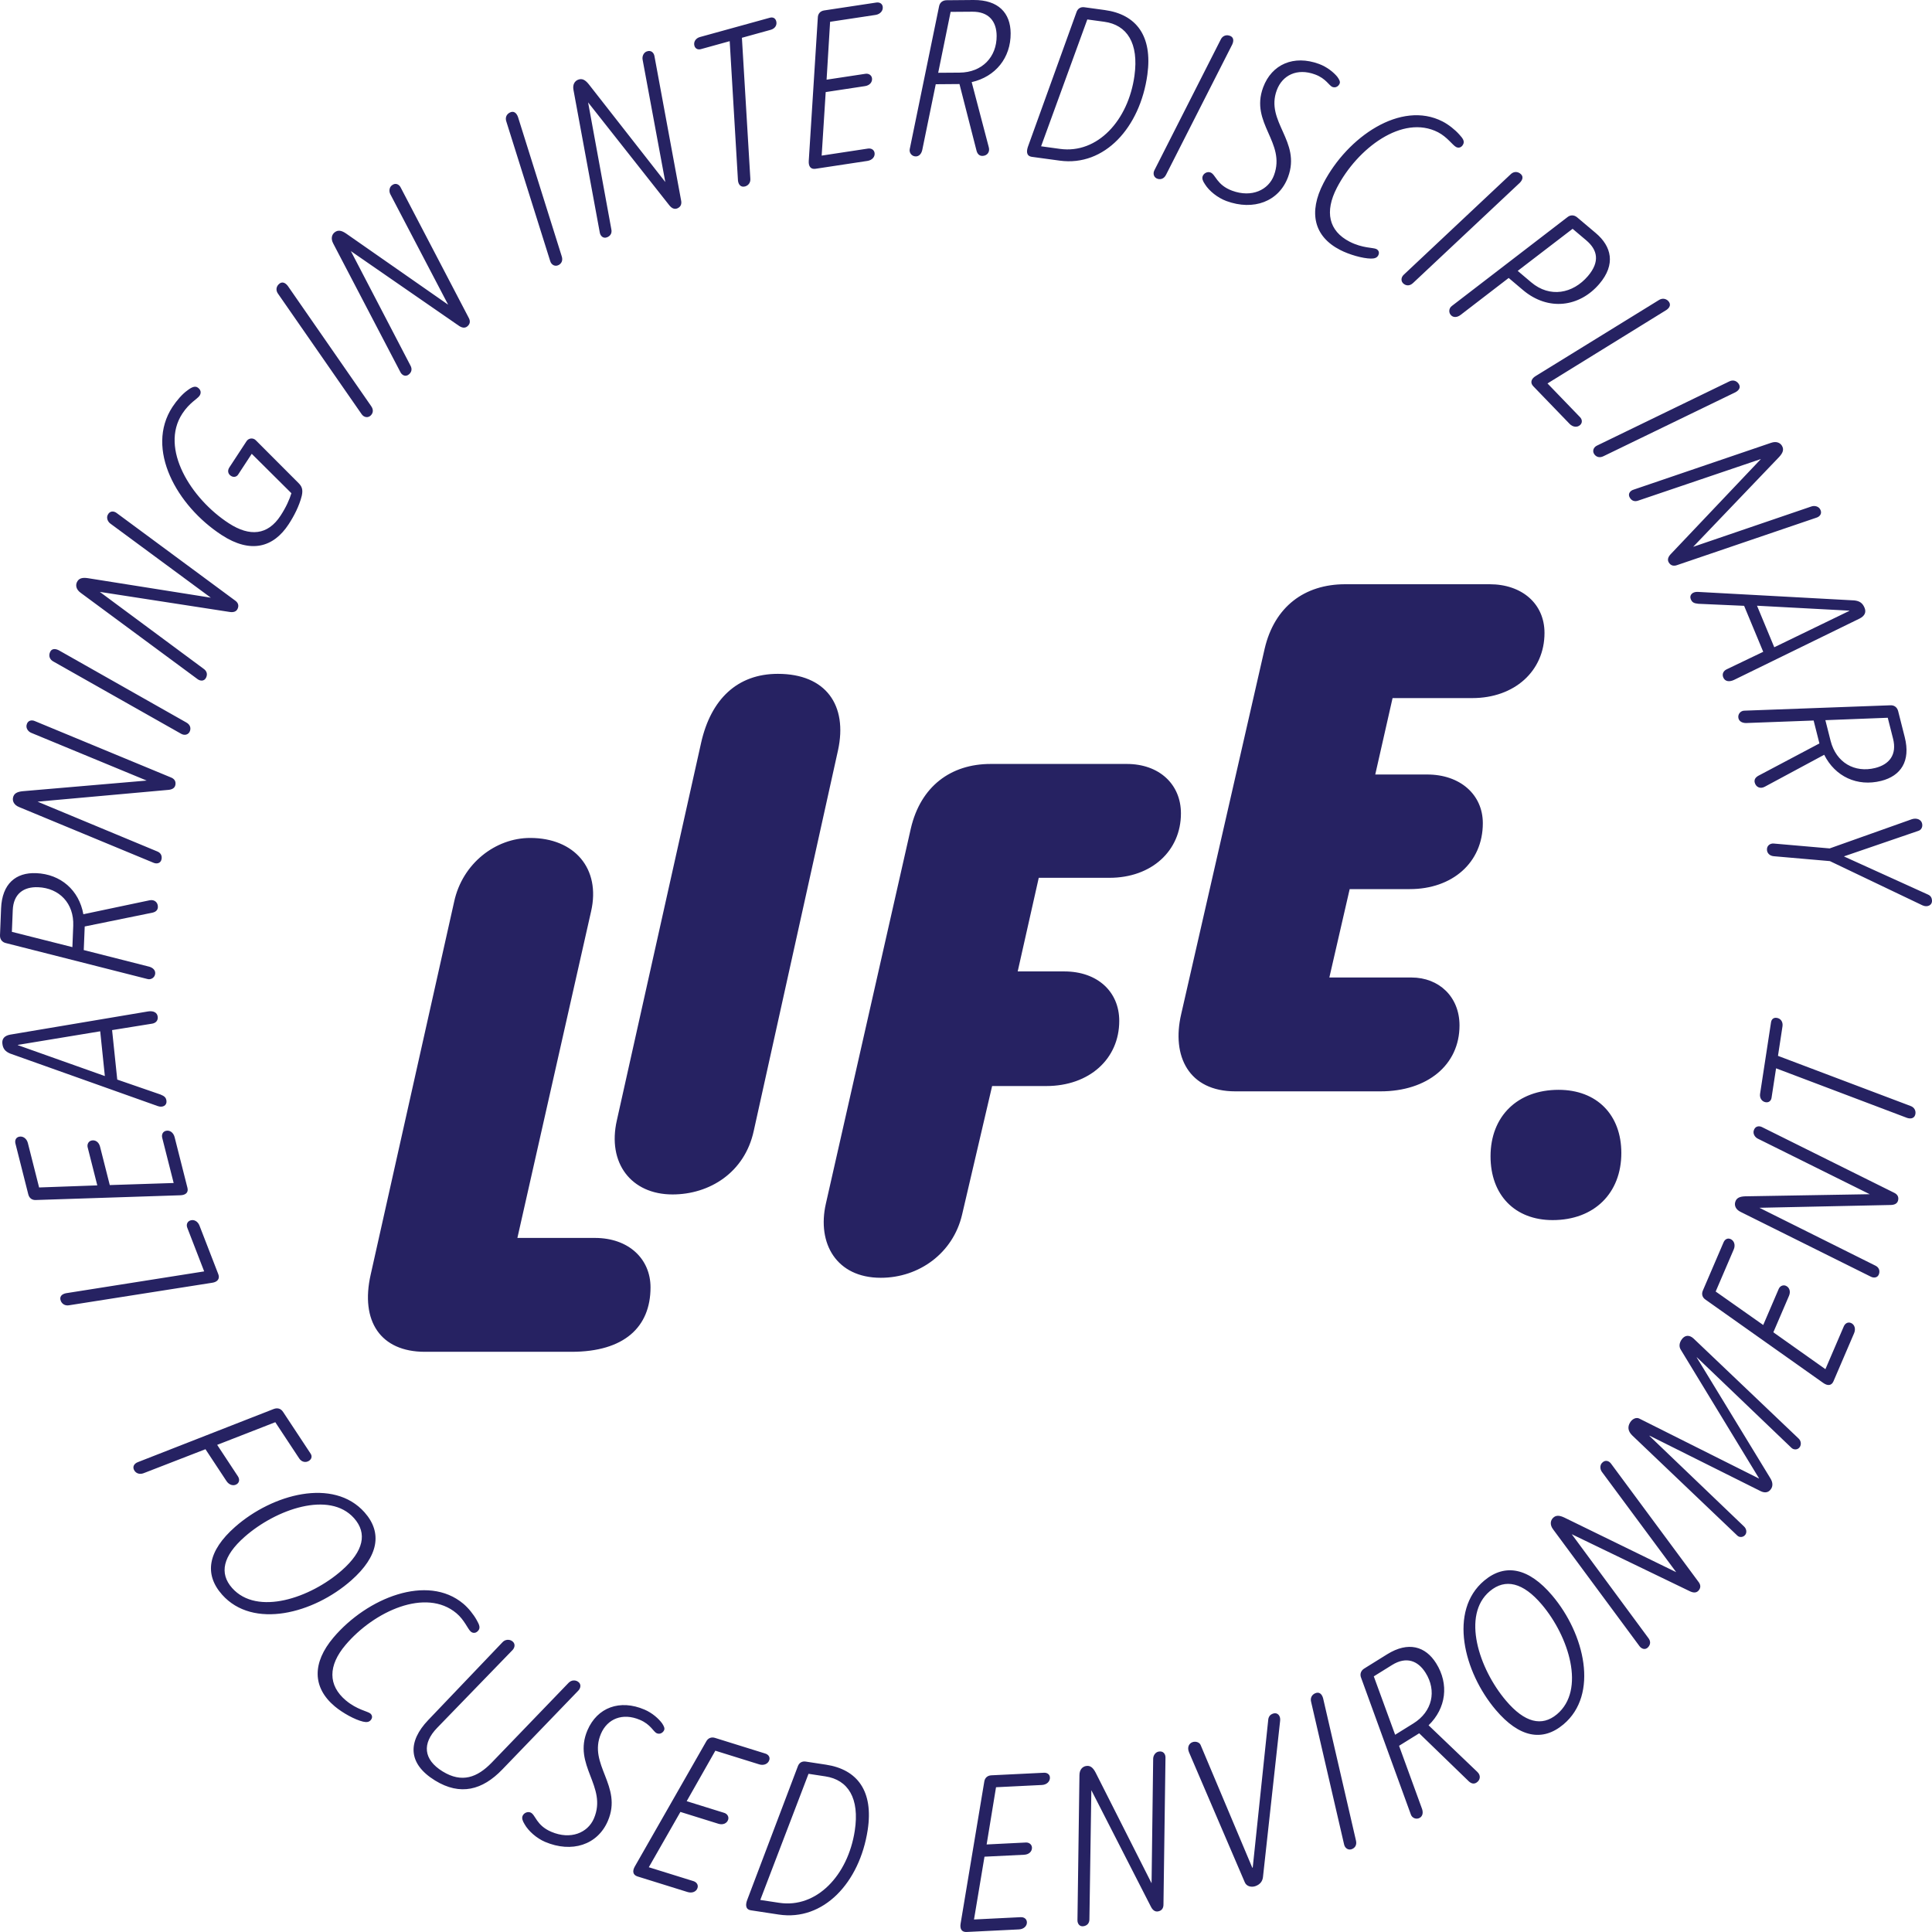
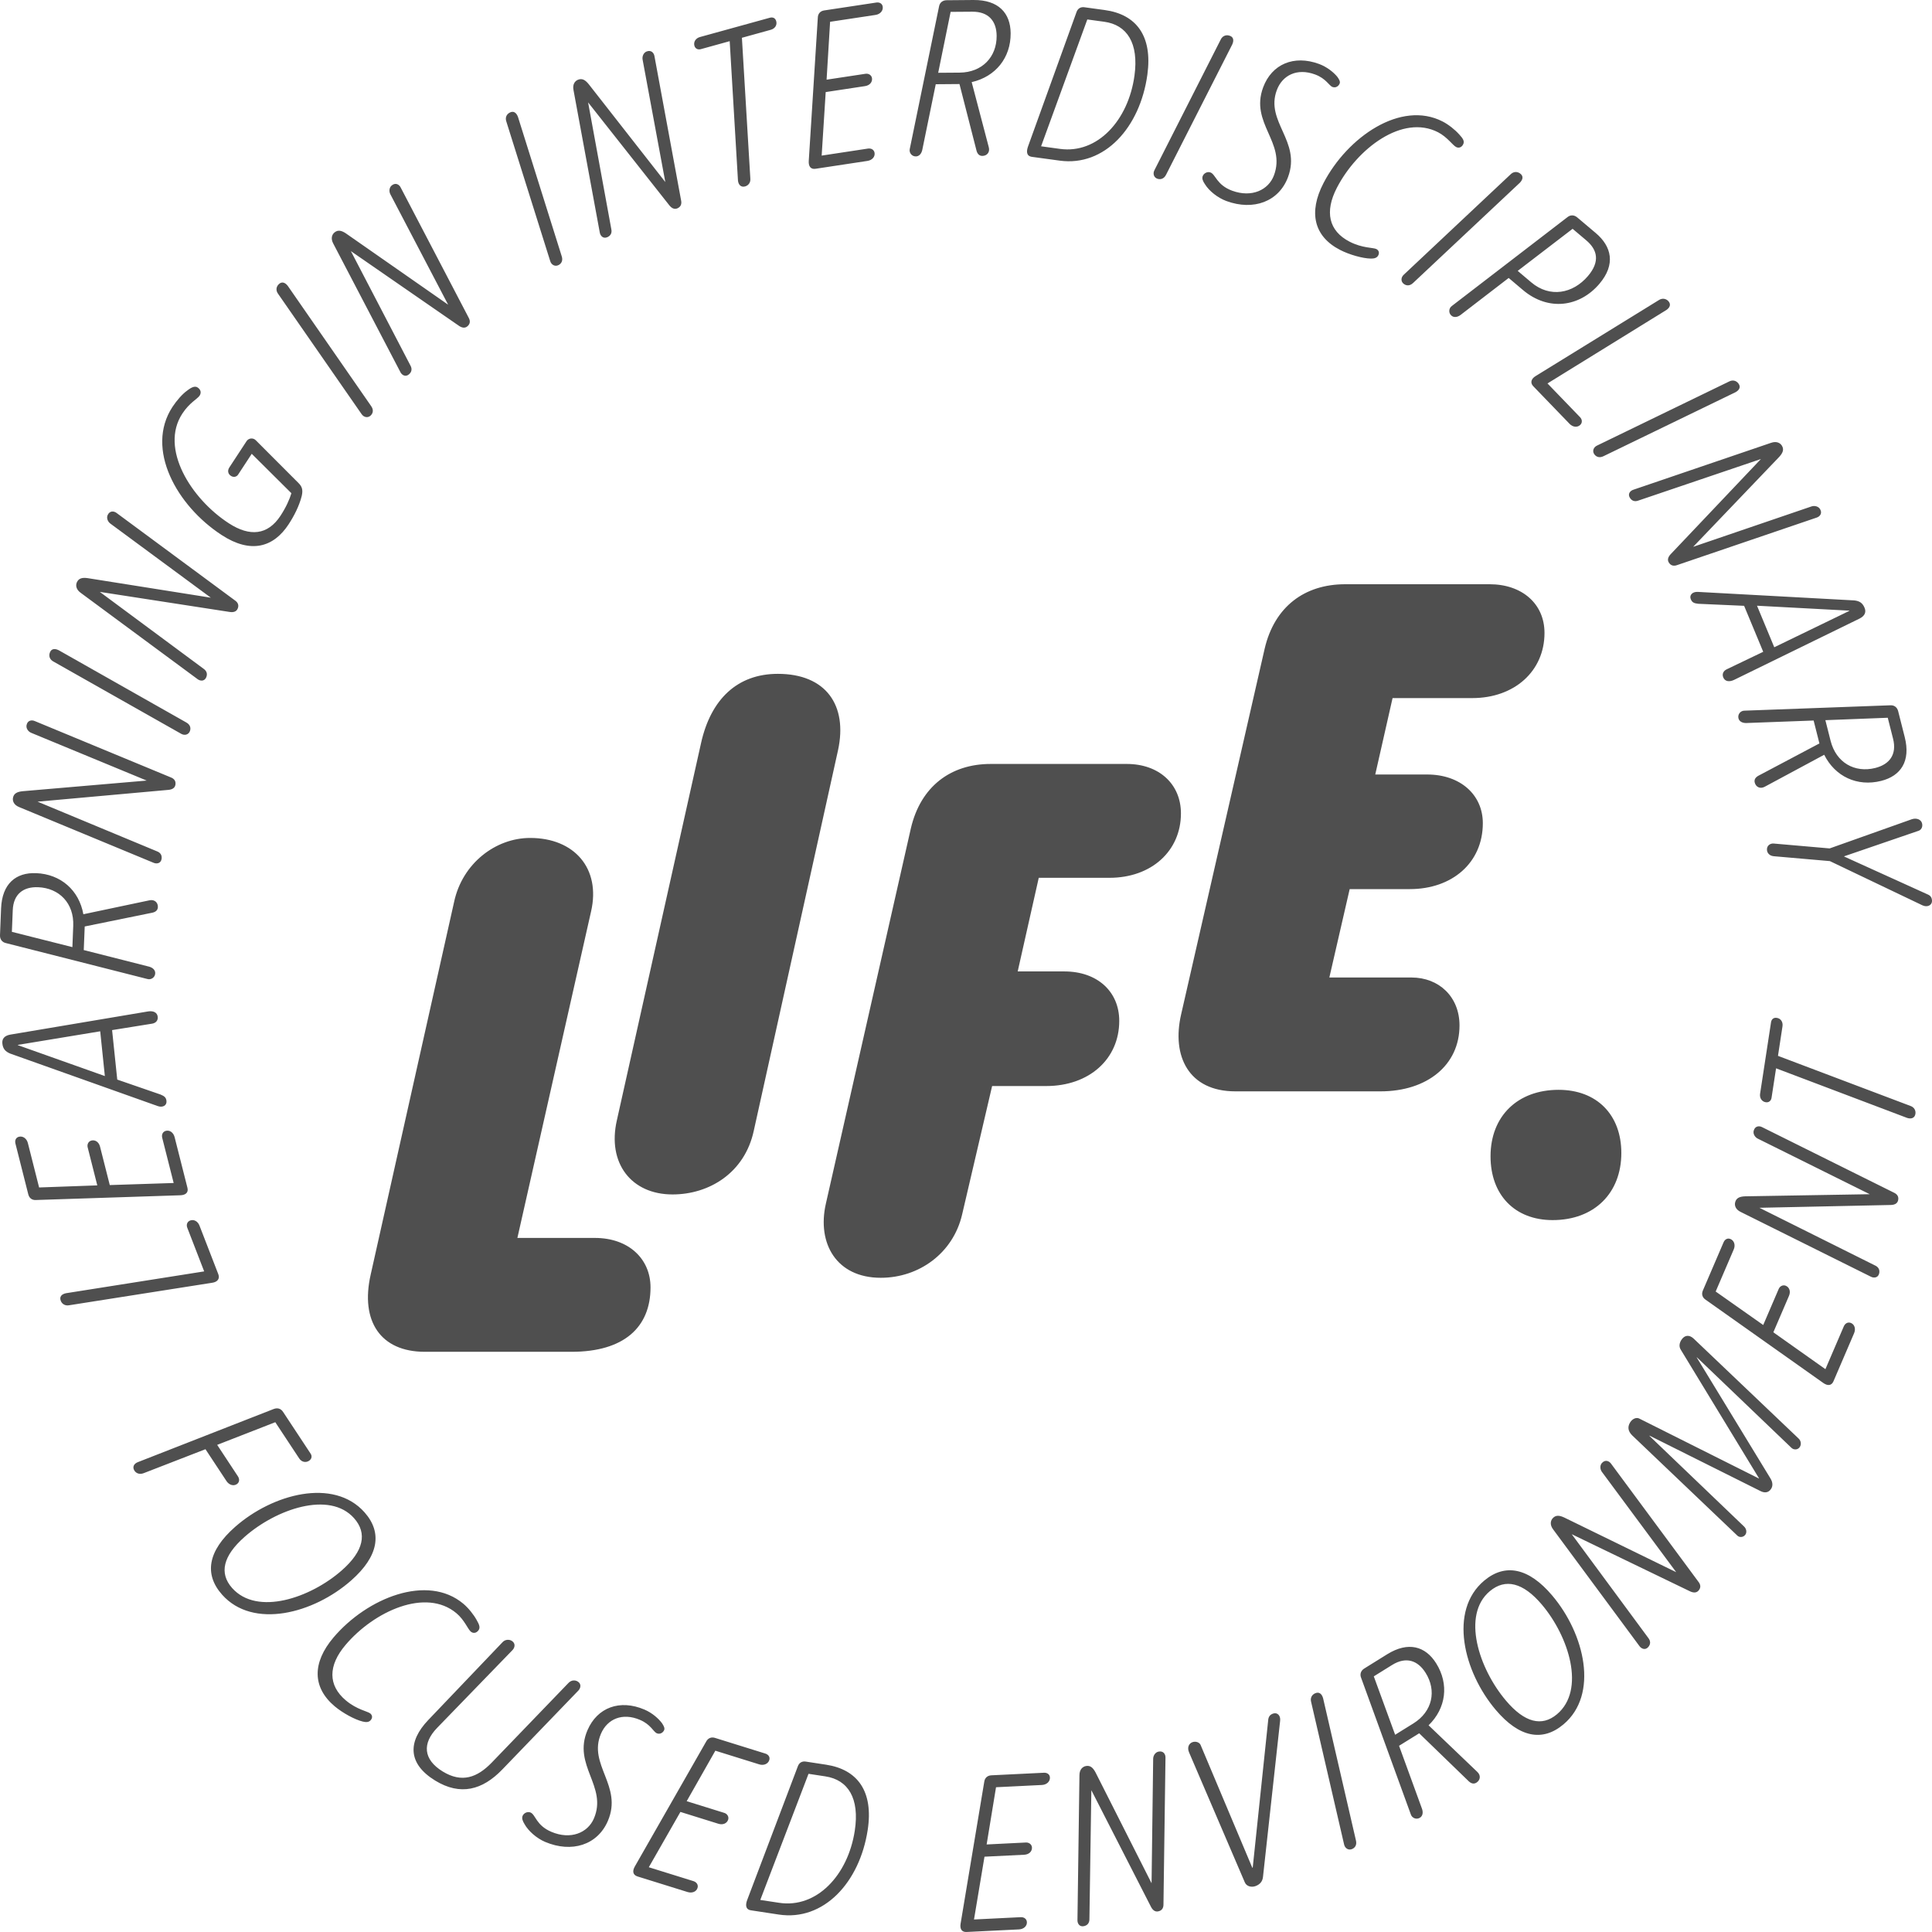
<svg xmlns="http://www.w3.org/2000/svg" width="100px" height="100px" viewBox="0 0 100 100" version="1.1">
  <g id="Pages" stroke="none" stroke-width="1" fill="none" fill-rule="evenodd">
-     <g id="Home-04" transform="translate(-40, -40)" fill="#262262">
+     <g id="Home-04" transform="translate(-40, -40)" fill="#4F4F4F">
      <path d="M94.033,131.757 C94.2,131.749 94.335,131.837 94.344,132.002 C94.354,132.215 94.172,132.378 93.933,132.39 L93.933,132.39 L91.554,132.507 L91.068,135.469 L93.103,135.368 C93.27,135.361 93.406,135.473 93.414,135.625 C93.424,135.827 93.265,135.989 93.015,136.001 L93.015,136.001 L90.957,136.102 L90.414,139.352 L92.829,139.233 C93.008,139.224 93.143,139.325 93.152,139.49 C93.161,139.691 92.99,139.854 92.74,139.866 L92.74,139.866 L90.029,139.999 C89.778,140.011 89.674,139.839 89.721,139.564 L89.721,139.564 L90.944,132.229 C90.97,132.026 91.107,131.901 91.309,131.89 L91.309,131.89 Z M99.967,130.663 C100.224,130.611 100.336,130.808 100.325,130.991 L100.325,130.991 L100.221,138.553 C100.228,138.769 100.132,138.897 99.946,138.933 C99.77,138.968 99.648,138.846 99.567,138.682 L99.567,138.682 L96.488,132.661 L96.388,139.325 C96.393,139.531 96.286,139.661 96.098,139.698 C95.865,139.745 95.764,139.546 95.769,139.388 L95.769,139.388 L95.872,131.887 C95.872,131.585 96.038,131.443 96.201,131.411 C96.423,131.366 96.568,131.482 96.707,131.745 L96.707,131.745 L99.605,137.477 L99.688,131.032 C99.691,130.863 99.803,130.694 99.967,130.663 Z M81.625,131.174 L81.704,131.179 L82.753,131.339 C84.391,131.588 85.217,132.721 84.912,134.717 C84.493,137.452 82.62,139.448 80.31,139.097 L80.31,139.097 L78.872,138.878 C78.554,138.83 78.597,138.549 78.678,138.334 L78.678,138.334 L81.29,131.44 C81.358,131.234 81.515,131.151 81.704,131.179 Z M81.849,131.812 L79.352,138.341 L80.331,138.489 C82.263,138.783 83.889,137.072 84.243,134.758 C84.5,133.08 83.9,132.124 82.721,131.945 L82.721,131.945 L81.849,131.812 Z M76.55,130.145 C76.644,129.964 76.816,129.893 77.009,129.953 L77.009,129.953 L79.613,130.764 C79.771,130.814 79.868,130.943 79.818,131.101 C79.755,131.304 79.526,131.395 79.299,131.324 L79.299,131.324 L77.026,130.616 L75.543,133.229 L77.487,133.834 C77.646,133.884 77.736,134.036 77.69,134.183 C77.629,134.375 77.424,134.472 77.185,134.398 L77.185,134.398 L75.218,133.785 L73.582,136.648 L75.89,137.366 C76.06,137.42 76.153,137.561 76.104,137.719 C76.044,137.912 75.827,138.005 75.588,137.931 L75.588,137.931 L72.996,137.124 C72.758,137.048 72.72,136.851 72.858,136.609 L72.858,136.609 Z M105.886,128.697 C106.122,128.613 106.292,128.806 106.259,129.068 L106.259,129.068 L105.371,137.159 C105.346,137.369 105.228,137.537 104.982,137.625 C104.768,137.7 104.518,137.638 104.431,137.429 L104.431,137.429 L101.541,130.692 C101.438,130.439 101.543,130.238 101.722,130.174 C101.88,130.118 102.077,130.174 102.141,130.315 L102.141,130.315 L104.819,136.674 L104.841,136.666 L105.647,128.983 C105.677,128.822 105.763,128.742 105.886,128.697 Z M108.063,127.648 C108.29,127.544 108.424,127.691 108.483,127.899 L108.483,127.899 L110.183,135.26 C110.241,135.495 110.136,135.636 109.995,135.701 C109.802,135.792 109.613,135.67 109.57,135.467 L109.57,135.467 L107.865,128.096 C107.811,127.898 107.891,127.73 108.063,127.648 Z M70.408,129.555 C70.915,128.375 72.084,127.945 73.356,128.487 C73.761,128.66 74.088,128.953 74.269,129.198 C74.363,129.341 74.418,129.455 74.375,129.553 C74.323,129.673 74.171,129.788 73.995,129.714 C73.82,129.639 73.685,129.258 73.126,129.021 C72.217,128.632 71.435,128.972 71.107,129.735 C70.417,131.341 72.245,132.43 71.462,134.253 C70.927,135.497 69.592,135.922 68.21,135.334 C67.773,135.147 67.35,134.774 67.151,134.419 C67.045,134.244 66.999,134.109 67.05,133.989 C67.116,133.836 67.309,133.75 67.462,133.816 C67.725,133.928 67.748,134.479 68.536,134.814 C69.534,135.24 70.421,134.869 70.74,134.126 C71.457,132.456 69.625,131.379 70.408,129.555 Z M111.798,125.626 C112.89,124.948 113.781,125.206 114.336,126.093 C115.011,127.171 114.852,128.418 113.943,129.301 L113.943,129.301 L116.463,131.711 C116.663,131.895 116.622,132.143 116.419,132.27 C116.288,132.351 116.157,132.321 116.028,132.204 L116.028,132.204 L113.457,129.715 L112.415,130.362 L113.608,133.637 C113.668,133.823 113.637,133.997 113.495,134.085 C113.313,134.198 113.084,134.102 113.024,133.914 L113.024,133.914 L110.45,126.839 C110.374,126.65 110.442,126.468 110.614,126.362 L110.614,126.362 Z M66.011,125 C66.142,124.857 66.346,124.843 66.489,124.93 C66.692,125.055 66.655,125.271 66.531,125.404 L66.531,125.404 L62.626,129.434 C61.847,130.238 61.905,131.069 62.909,131.688 C63.912,132.306 64.706,131.998 65.444,131.24 L65.444,131.24 L69.429,127.104 C69.582,126.948 69.774,126.954 69.905,127.036 C70.098,127.153 70.063,127.369 69.938,127.501 L69.938,127.501 L65.995,131.592 C64.973,132.653 63.827,132.963 62.518,132.158 C61.089,131.278 61.112,130.135 62.16,129.035 L62.16,129.035 Z M116.821,121.814 C117.906,120.903 119.128,121.148 120.342,122.583 C122.026,124.571 122.766,127.708 120.924,129.254 C119.839,130.166 118.633,129.937 117.419,128.503 C115.75,126.533 114.97,123.368 116.821,121.814 Z M113.789,126.586 C113.392,125.951 112.787,125.725 112.058,126.177 L112.058,126.177 L111.107,126.768 L112.212,129.791 L113.154,129.206 C114.145,128.591 114.37,127.513 113.789,126.586 Z M57.262,124.756 C59.001,122.705 62.125,121.448 63.983,123.01 C64.247,123.233 64.513,123.565 64.673,123.854 C64.811,124.094 64.876,124.257 64.753,124.402 C64.638,124.539 64.487,124.551 64.368,124.452 C64.214,124.321 64.038,123.847 63.628,123.503 C62.043,122.17 59.363,123.398 57.886,125.141 C56.978,126.211 56.971,127.231 57.901,128.013 C58.475,128.495 59.031,128.575 59.168,128.69 C59.259,128.767 59.304,128.897 59.189,129.033 C59.096,129.142 58.962,129.153 58.781,129.109 C58.367,129.01 57.738,128.665 57.327,128.321 C56.161,127.341 56.155,126.062 57.262,124.756 Z M119.804,123.051 C118.835,121.907 117.914,121.686 117.112,122.36 C115.645,123.592 116.542,126.366 117.949,128.025 C118.91,129.161 119.804,129.387 120.588,128.73 C122.084,127.473 121.203,124.703 119.804,123.051 Z M122.914,115.726 C123.088,115.531 123.295,115.618 123.398,115.773 L123.398,115.773 L127.902,121.861 C128.039,122.029 128.04,122.189 127.914,122.331 C127.796,122.464 127.624,122.441 127.459,122.359 L127.459,122.359 L121.353,119.41 L125.317,124.782 C125.444,124.943 125.437,125.112 125.311,125.254 C125.153,125.431 124.953,125.334 124.86,125.205 L124.86,125.205 L120.393,119.165 C120.209,118.924 120.255,118.71 120.367,118.586 C120.516,118.418 120.702,118.422 120.972,118.55 L120.972,118.55 L126.759,121.375 L122.916,116.187 C122.815,116.052 122.803,115.85 122.914,115.726 Z M52.166,119.034 C54.104,117.325 57.263,116.473 58.868,118.278 C59.808,119.337 59.59,120.558 58.18,121.802 C56.224,123.526 53.093,124.338 51.496,122.54 C50.555,121.483 50.756,120.277 52.166,119.034 Z M58.326,118.581 C57.054,117.15 54.291,118.109 52.658,119.55 C51.541,120.534 51.335,121.43 52.014,122.195 C53.311,123.653 56.072,122.71 57.697,121.277 C58.822,120.286 59.022,119.364 58.326,118.581 Z M127.021,109.364 C127.19,109.092 127.438,109.077 127.66,109.283 L127.66,109.283 L133.095,114.458 C133.228,114.582 133.238,114.769 133.162,114.89 C133.062,115.052 132.848,115.059 132.725,114.94 L132.725,114.94 L127.829,110.253 L127.823,110.263 L131.634,116.516 C131.774,116.741 131.758,116.926 131.676,117.056 C131.544,117.269 131.34,117.283 131.135,117.184 L131.135,117.184 L125.38,114.309 L125.373,114.32 L130.268,119.008 C130.402,119.132 130.418,119.31 130.349,119.42 C130.249,119.58 130.028,119.599 129.911,119.47 L129.911,119.47 L124.496,114.309 C124.25,114.074 124.239,113.844 124.376,113.622 C124.496,113.43 124.701,113.347 124.85,113.425 L124.85,113.425 L131.039,116.526 L131.045,116.516 L126.988,109.846 C126.901,109.694 126.921,109.526 127.021,109.364 Z M54.167,112.929 C54.362,112.857 54.534,112.901 54.652,113.08 L54.652,113.08 L56.079,115.243 C56.164,115.373 56.134,115.519 55.994,115.611 C55.825,115.721 55.611,115.677 55.487,115.489 L55.487,115.489 L54.249,113.613 L51.241,114.786 L52.314,116.414 C52.412,116.563 52.395,116.73 52.256,116.821 C52.087,116.931 51.859,116.867 51.722,116.659 L51.722,116.659 L50.635,115.011 L47.432,116.253 C47.236,116.325 47.059,116.272 46.96,116.123 C46.836,115.934 46.933,115.756 47.138,115.679 L47.138,115.679 Z M129.212,104.301 C129.277,104.148 129.416,104.066 129.57,104.132 C129.766,104.215 129.833,104.45 129.739,104.668 L129.739,104.668 L128.803,106.849 L131.264,108.582 L132.065,106.716 C132.13,106.564 132.291,106.491 132.434,106.551 C132.62,106.631 132.696,106.844 132.598,107.073 L132.598,107.073 L131.788,108.959 L134.483,110.868 L135.434,108.654 C135.504,108.491 135.654,108.412 135.808,108.478 C135.993,108.556 136.065,108.781 135.966,109.011 L135.966,109.011 L134.899,111.497 C134.801,111.725 134.599,111.743 134.371,111.581 L134.371,111.581 L128.285,107.274 C128.113,107.162 128.059,106.984 128.14,106.798 L128.14,106.798 Z M67.441,83.372 C69.739,83.372 71.101,84.961 70.595,87.171 L70.595,87.171 L66.78,104.075 L70.79,104.075 C72.542,104.075 73.671,105.161 73.671,106.635 C73.671,108.689 72.308,109.969 69.583,109.969 L69.583,109.969 L61.99,109.969 C59.693,109.969 58.642,108.38 59.186,105.975 L59.186,105.975 L63.508,86.667 C63.937,84.689 65.65,83.372 67.441,83.372 Z M49.841,103.174 C50.041,103.098 50.243,103.223 50.324,103.434 L50.324,103.434 L51.301,105.957 C51.391,106.189 51.252,106.357 50.986,106.395 L50.986,106.395 L43.579,107.56 C43.377,107.598 43.211,107.499 43.146,107.332 C43.06,107.11 43.201,106.981 43.415,106.937 L43.415,106.937 L50.568,105.807 L49.694,103.549 C49.633,103.393 49.686,103.234 49.841,103.174 Z M98.321,79.542 C99.996,79.542 101.125,80.588 101.125,82.101 C101.125,84.039 99.606,85.435 97.426,85.435 L97.426,85.435 L93.766,85.435 L92.676,90.281 L95.09,90.281 C96.802,90.281 97.932,91.328 97.932,92.841 C97.932,94.817 96.375,96.213 94.155,96.213 L94.155,96.213 L91.352,96.213 L89.794,102.883 C89.327,104.859 87.575,106.138 85.589,106.138 C83.292,106.138 82.279,104.356 82.747,102.301 L82.747,102.301 L87.146,82.876 C87.653,80.705 89.21,79.542 91.274,79.542 L91.274,79.542 Z M130.771,98.527 C130.837,98.274 131.062,98.257 131.223,98.349 L131.223,98.349 L138.018,101.726 C138.217,101.814 138.291,101.956 138.243,102.14 C138.198,102.313 138.036,102.368 137.851,102.37 L137.851,102.37 L131.067,102.515 L137.052,105.5 C137.239,105.585 137.31,105.739 137.263,105.922 C137.203,106.151 136.98,106.156 136.839,106.083 L136.839,106.083 L130.1,102.731 C129.826,102.6 129.77,102.389 129.812,102.229 C129.868,102.01 130.036,101.931 130.334,101.921 L130.334,101.921 L136.777,101.812 L130.985,98.937 C130.832,98.862 130.729,98.688 130.771,98.527 Z M120.672,96.409 C122.655,96.409 123.92,97.704 123.92,99.679 C123.92,101.756 122.519,103.152 120.364,103.152 C118.415,103.152 117.15,101.859 117.15,99.85 C117.15,97.771 118.552,96.409 120.672,96.409 Z M48.587,98.532 C48.783,98.482 48.977,98.618 49.038,98.859 L49.038,98.859 L49.702,101.481 C49.763,101.722 49.613,101.857 49.333,101.867 L49.333,101.867 L41.87,102.112 C41.665,102.128 41.515,102.019 41.465,101.823 L41.465,101.823 L40.799,99.19 C40.758,99.029 40.819,98.879 40.98,98.838 C41.187,98.786 41.384,98.933 41.442,99.163 L41.442,99.163 L42.024,101.463 L45.036,101.355 L44.538,99.388 C44.497,99.228 44.581,99.072 44.731,99.035 C44.927,98.985 45.118,99.109 45.178,99.351 L45.178,99.351 L45.682,101.339 L48.989,101.232 L48.397,98.896 C48.354,98.725 48.426,98.572 48.587,98.532 Z M80.261,74.878 C82.753,74.878 83.882,76.507 83.376,78.833 L83.376,78.833 L79.015,98.529 C78.547,100.7 76.717,101.824 74.81,101.824 C72.668,101.824 71.423,100.196 71.929,97.985 L71.929,97.985 L76.29,78.445 C76.796,76.197 78.159,74.878 80.261,74.878 Z M131.901,92.681 L131.968,92.685 C132.167,92.715 132.297,92.89 132.261,93.125 L132.261,93.125 L132.028,94.651 L138.879,97.241 C139.075,97.306 139.169,97.476 139.142,97.652 C139.108,97.876 138.919,97.931 138.712,97.863 L138.712,97.863 L131.929,95.296 L131.695,96.821 C131.67,96.985 131.548,97.075 131.395,97.052 C131.195,97.022 131.067,96.834 131.102,96.611 L131.102,96.611 L131.668,92.915 C131.693,92.75 131.804,92.659 131.968,92.685 Z M47.668,92.351 C47.927,92.311 48.14,92.396 48.164,92.633 C48.184,92.822 48.066,92.952 47.877,92.984 L47.877,92.984 L45.802,93.318 L46.069,95.879 L48.307,96.652 C48.519,96.738 48.599,96.813 48.617,96.99 C48.641,97.214 48.426,97.344 48.165,97.251 L48.165,97.251 L40.523,94.531 C40.272,94.424 40.15,94.282 40.122,94.011 C40.096,93.763 40.236,93.606 40.53,93.552 L40.53,93.552 Z M117.101,70.24 C118.775,70.24 119.943,71.247 119.943,72.76 C119.943,74.737 118.386,76.133 116.206,76.133 L116.206,76.133 L112.079,76.133 L111.183,80.088 L113.869,80.088 C115.583,80.088 116.751,81.135 116.751,82.608 C116.751,84.663 115.155,86.02 112.974,86.02 L112.974,86.02 L109.859,86.02 L108.807,90.595 L113.052,90.595 C114.492,90.595 115.544,91.603 115.544,93.076 C115.544,95.131 113.869,96.488 111.456,96.488 L111.456,96.488 L103.941,96.488 C101.527,96.488 100.632,94.666 101.137,92.495 L101.137,92.495 L105.459,73.574 C105.966,71.403 107.523,70.24 109.626,70.24 L109.626,70.24 Z M45.187,93.38 L40.921,94.084 L40.922,94.096 L45.427,95.696 L45.187,93.38 Z M41.723,85.193 L41.87,85.194 C43.146,85.245 44.09,86.076 44.315,87.321 L44.315,87.321 L47.732,86.601 C47.997,86.541 48.181,86.714 48.172,86.952 C48.165,87.106 48.066,87.198 47.898,87.238 L47.898,87.238 L44.385,87.954 L44.335,89.175 L47.726,90.036 C47.915,90.091 48.041,90.215 48.034,90.38 C48.026,90.594 47.817,90.728 47.629,90.673 L47.629,90.673 L40.306,88.814 C40.105,88.769 39.992,88.611 40,88.41 L40,88.41 L40.056,87.022 C40.107,85.741 40.821,85.152 41.87,85.194 Z M41.972,85.922 C41.222,85.892 40.693,86.263 40.66,87.116 L40.66,87.116 L40.615,88.232 L43.747,89.023 L43.791,87.919 C43.837,86.756 43.069,85.965 41.972,85.922 Z M138.956,82.403 C139.186,82.326 139.461,82.399 139.495,82.67 C139.514,82.822 139.436,82.965 139.286,83.008 L139.286,83.008 L135.452,84.322 L135.454,84.334 L139.78,86.297 C139.958,86.37 139.986,86.498 139.997,86.581 C140.032,86.852 139.76,86.982 139.504,86.859 L139.504,86.859 L134.715,84.571 L131.811,84.318 C131.592,84.299 131.477,84.156 131.46,84.016 C131.429,83.779 131.616,83.648 131.799,83.661 L131.799,83.661 L134.703,83.914 Z M41.374,77.536 C41.421,77.279 41.646,77.249 41.813,77.327 L41.813,77.327 L48.825,80.231 C49.03,80.306 49.113,80.441 49.078,80.628 C49.045,80.803 48.887,80.871 48.703,80.885 L48.703,80.885 L41.945,81.494 L48.122,84.063 C48.315,84.134 48.396,84.282 48.362,84.469 C48.318,84.703 48.096,84.721 47.95,84.658 L47.95,84.658 L40.995,81.776 C40.713,81.664 40.642,81.457 40.672,81.295 C40.714,81.074 40.877,80.983 41.172,80.953 L41.172,80.953 L47.593,80.402 L41.615,77.931 C41.458,77.866 41.343,77.7 41.374,77.536 Z M137.84,76.506 C138.046,76.492 138.198,76.611 138.248,76.808 L138.248,76.808 L138.589,78.155 C138.904,79.397 138.386,80.163 137.368,80.419 C136.131,80.73 134.988,80.198 134.42,79.067 L134.42,79.067 L131.346,80.72 C131.109,80.852 130.884,80.737 130.825,80.507 C130.787,80.357 130.856,80.243 131.007,80.156 L131.007,80.156 L134.173,78.48 L133.873,77.294 L130.377,77.424 C130.18,77.424 130.023,77.341 129.983,77.181 C129.93,76.973 130.092,76.784 130.288,76.784 L130.288,76.784 Z M137.71,77.151 L134.481,77.276 L134.752,78.347 C135.038,79.475 135.999,80.017 137.064,79.75 C137.792,79.567 138.194,79.062 137.984,78.233 L137.984,78.233 L137.71,77.151 Z M42.574,73.796 C42.649,73.56 42.849,73.56 43.043,73.658 L43.043,73.658 L49.636,77.391 C49.849,77.507 49.883,77.679 49.836,77.826 C49.772,78.03 49.554,78.086 49.375,77.98 L49.375,77.98 L42.77,74.244 C42.587,74.148 42.516,73.978 42.574,73.796 Z M127.873,70.636 L135.977,71.077 C136.248,71.107 136.406,71.208 136.51,71.461 C136.606,71.691 136.517,71.882 136.251,72.017 L136.251,72.017 L129.753,75.192 C129.515,75.304 129.287,75.282 129.196,75.064 C129.124,74.888 129.199,74.728 129.37,74.645 L129.37,74.645 L131.264,73.737 L130.275,71.357 L127.909,71.252 C127.681,71.23 127.583,71.181 127.515,71.015 C127.428,70.808 127.596,70.623 127.873,70.636 L127.873,70.636 Z M45.572,66.659 C45.681,66.421 45.906,66.445 46.049,66.562 L46.049,66.562 L52.148,71.068 C52.329,71.187 52.377,71.341 52.298,71.513 C52.223,71.676 52.054,71.703 51.872,71.672 L51.872,71.672 L45.166,70.636 L50.537,74.615 C50.706,74.731 50.749,74.895 50.67,75.068 C50.571,75.283 50.351,75.248 50.226,75.152 L50.226,75.152 L44.175,70.683 C43.929,70.506 43.91,70.287 43.98,70.137 C44.074,69.932 44.253,69.882 44.548,69.926 L44.548,69.926 L50.912,70.936 L45.711,67.1 C45.574,66.999 45.503,66.809 45.572,66.659 Z M130.943,71.352 L131.836,73.502 L135.724,71.618 L135.719,71.607 L130.943,71.352 Z M131.669,62.921 C131.955,62.82 132.146,62.928 132.232,63.071 C132.348,63.264 132.286,63.439 132.084,63.657 L132.084,63.657 L127.639,68.303 L133.762,66.213 C133.923,66.159 134.119,66.208 134.205,66.35 C134.34,66.573 134.192,66.745 134.014,66.796 L134.014,66.796 L126.829,69.242 C126.626,69.322 126.473,69.274 126.375,69.112 C126.283,68.959 126.357,68.805 126.486,68.672 L126.486,68.672 L131.145,63.759 L124.808,65.907 C124.616,65.982 124.457,65.925 124.359,65.76 C124.236,65.556 124.39,65.397 124.541,65.349 L124.541,65.349 Z M49.698,60.209 C49.928,60.031 50.096,59.97 50.226,60.054 C50.405,60.171 50.423,60.338 50.332,60.478 C50.215,60.656 49.813,60.835 49.436,61.411 C48.257,63.213 49.886,65.815 51.844,67.085 C52.932,67.791 53.861,67.7 54.519,66.695 C54.806,66.257 54.986,65.85 55.083,65.529 L55.083,65.529 L53.03,63.489 L52.326,64.564 C52.242,64.693 52.083,64.717 51.954,64.632 C51.805,64.537 51.76,64.366 51.87,64.196 L51.87,64.196 L52.763,62.833 C52.867,62.675 53.101,62.643 53.244,62.792 L53.244,62.792 L55.454,65.006 C55.618,65.169 55.695,65.332 55.619,65.666 C55.488,66.191 55.219,66.71 54.939,67.138 C54.151,68.342 52.973,68.665 51.484,67.7 C49.147,66.183 47.506,63.235 48.924,61.066 C49.139,60.738 49.436,60.393 49.698,60.209 Z M129.493,59.749 C129.675,59.653 129.857,59.692 129.975,59.841 C130.128,60.037 130.015,60.201 129.824,60.304 L129.824,60.304 L123.004,63.609 C122.788,63.718 122.626,63.648 122.531,63.526 C122.399,63.358 122.475,63.149 122.664,63.062 L122.664,63.062 Z M125.858,55.535 C126.029,55.421 126.222,55.45 126.346,55.577 C126.51,55.749 126.431,55.924 126.252,56.045 L126.252,56.045 L120.098,59.847 L121.782,61.592 C121.898,61.712 121.911,61.88 121.792,61.994 C121.637,62.142 121.402,62.104 121.245,61.942 L121.245,61.942 L119.363,59.992 C119.189,59.812 119.253,59.605 119.483,59.466 L119.483,59.466 Z M54.416,54.724 C54.587,54.542 54.767,54.629 54.898,54.801 L54.898,54.801 L59.208,61.016 C59.35,61.214 59.305,61.381 59.199,61.495 C59.052,61.65 58.831,61.607 58.716,61.434 L58.716,61.434 L54.397,55.212 C54.274,55.047 54.285,54.862 54.416,54.724 Z M60.275,49.599 C60.477,49.432 60.669,49.551 60.746,49.718 L60.746,49.718 L64.25,56.428 C64.359,56.616 64.335,56.773 64.188,56.894 C64.051,57.007 63.886,56.959 63.736,56.851 L63.736,56.851 L58.161,52.997 L61.242,58.915 C61.343,59.094 61.31,59.26 61.163,59.38 C60.98,59.532 60.796,59.405 60.726,59.263 L60.726,59.263 L57.25,52.608 C57.106,52.341 57.185,52.138 57.313,52.032 C57.488,51.889 57.671,51.921 57.918,52.09 L57.918,52.09 L63.196,55.771 L60.205,50.055 C60.126,49.905 60.146,49.704 60.275,49.599 Z M121.128,51.242 C121.286,51.111 121.482,51.121 121.636,51.252 L121.636,51.252 L122.6,52.066 C123.409,52.75 123.646,53.681 122.781,54.695 C121.762,55.89 120.143,56.124 118.825,55.01 L118.825,55.01 L118.089,54.387 L115.59,56.308 C115.431,56.423 115.254,56.446 115.127,56.338 C114.964,56.2 114.986,55.954 115.145,55.839 L115.145,55.839 Z M121.398,51.843 L118.556,54.021 L119.256,54.613 C120.22,55.428 121.411,55.202 122.191,54.289 C122.824,53.545 122.689,52.935 122.108,52.443 L122.108,52.443 L121.398,51.843 Z M118.184,49.028 C118.328,48.882 118.514,48.865 118.671,48.973 C118.877,49.113 118.818,49.304 118.667,49.459 L118.667,49.459 L113.148,54.641 C112.974,54.81 112.799,54.792 112.672,54.704 C112.495,54.583 112.505,54.358 112.659,54.219 L112.659,54.219 Z M66.372,45.834 C66.59,45.712 66.735,45.848 66.81,46.052 L66.81,46.052 L69.073,53.259 C69.15,53.489 69.057,53.638 68.922,53.714 C68.735,53.819 68.537,53.712 68.479,53.514 L68.479,53.514 L66.209,46.294 C66.141,46.102 66.206,45.928 66.372,45.834 Z M108.505,49.475 C109.744,47.092 112.51,45.176 114.67,46.289 C114.977,46.447 115.31,46.712 115.53,46.959 C115.719,47.163 115.819,47.308 115.731,47.476 C115.649,47.634 115.505,47.68 115.367,47.609 C115.187,47.515 114.91,47.093 114.434,46.846 C112.591,45.898 110.252,47.687 109.2,49.713 C108.553,50.957 108.773,51.952 109.854,52.509 C110.52,52.852 111.081,52.809 111.24,52.89 C111.346,52.944 111.419,53.062 111.337,53.221 C111.271,53.345 111.143,53.387 110.956,53.384 C110.53,53.378 109.839,53.182 109.363,52.936 C108.007,52.239 107.716,50.993 108.505,49.475 Z M73.463,42.667 C73.705,42.568 73.853,42.739 73.877,42.921 L73.877,42.921 L75.251,50.358 C75.299,50.569 75.23,50.713 75.054,50.787 C74.888,50.854 74.746,50.759 74.633,50.613 L74.633,50.613 L70.44,45.3 L71.641,51.858 C71.686,52.058 71.605,52.207 71.429,52.279 C71.209,52.37 71.071,52.195 71.045,52.038 L71.045,52.038 L69.684,44.661 C69.625,44.364 69.76,44.193 69.914,44.129 C70.124,44.043 70.289,44.129 70.475,44.361 L70.475,44.361 L74.436,49.422 L73.261,43.085 C73.231,42.918 73.308,42.732 73.463,42.667 Z M105.38,44.523 C105.826,43.32 106.972,42.832 108.27,43.309 C108.683,43.461 109.025,43.739 109.217,43.972 C109.318,44.112 109.379,44.222 109.342,44.321 C109.296,44.445 109.149,44.568 108.97,44.502 C108.791,44.436 108.637,44.062 108.067,43.854 C107.139,43.511 106.375,43.89 106.086,44.669 C105.479,46.306 107.359,47.303 106.669,49.163 C106.198,50.432 104.886,50.923 103.477,50.405 C103.029,50.239 102.588,49.888 102.373,49.543 C102.257,49.375 102.205,49.242 102.25,49.12 C102.308,48.963 102.497,48.868 102.652,48.926 C102.922,49.023 102.971,49.574 103.776,49.871 C104.794,50.245 105.661,49.83 105.941,49.072 C106.574,47.367 104.689,46.382 105.38,44.523 Z M79.843,40.919 C80.004,40.873 80.132,40.936 80.177,41.096 C80.231,41.29 80.123,41.478 79.893,41.543 L79.893,41.543 L78.401,41.956 L78.837,49.241 C78.857,49.445 78.74,49.6 78.567,49.649 C78.349,49.709 78.22,49.56 78.197,49.343 L78.197,49.343 L77.769,42.131 L76.276,42.544 C76.115,42.588 75.983,42.514 75.942,42.366 C75.888,42.172 76.007,41.979 76.225,41.918 L76.225,41.918 Z M103.542,41.827 L103.62,41.84 C103.861,41.903 103.871,42.102 103.782,42.299 L103.782,42.299 L100.358,49.039 C100.252,49.255 100.081,49.298 99.931,49.259 C99.724,49.205 99.657,48.991 99.754,48.808 L99.754,48.808 L103.18,42.056 C103.266,41.87 103.435,41.792 103.62,41.84 Z M85.356,40.132 C85.52,40.107 85.664,40.18 85.689,40.345 C85.721,40.555 85.556,40.736 85.321,40.772 L85.321,40.772 L82.966,41.128 L82.784,44.124 L84.798,43.819 C84.963,43.794 85.11,43.891 85.134,44.044 C85.164,44.242 85.022,44.42 84.775,44.457 L84.775,44.457 L82.738,44.766 L82.529,48.054 L84.92,47.691 C85.097,47.664 85.242,47.75 85.268,47.914 C85.298,48.113 85.144,48.292 84.897,48.329 L84.897,48.329 L82.212,48.736 C81.966,48.774 81.844,48.613 81.861,48.334 L81.861,48.334 L82.33,40.913 C82.335,40.709 82.459,40.57 82.659,40.54 L82.659,40.54 Z M96.045,40.371 L96.124,40.375 L97.176,40.519 C98.818,40.742 99.662,41.862 99.388,43.862 C99.011,46.604 97.171,48.629 94.856,48.315 L94.856,48.315 L93.415,48.119 C93.096,48.076 93.135,47.794 93.212,47.577 L93.212,47.577 L95.714,40.643 C95.779,40.437 95.935,40.35 96.124,40.375 Z M90.391,40 C91.678,39.991 92.303,40.673 92.311,41.719 C92.321,42.989 91.531,43.969 90.294,44.251 L90.294,44.251 L91.178,47.616 C91.252,47.877 91.087,48.067 90.848,48.07 C90.694,48.071 90.597,47.976 90.548,47.811 L90.548,47.811 L89.662,44.35 L88.434,44.36 L87.734,47.772 C87.688,47.964 87.57,48.095 87.402,48.096 C87.188,48.098 87.044,47.898 87.09,47.707 L87.09,47.707 L88.605,40.335 C88.639,40.133 88.794,40.013 88.997,40.012 L88.997,40.012 Z M96.279,41.007 L93.887,47.572 L94.868,47.707 C96.805,47.971 98.402,46.233 98.72,43.915 C98.951,42.232 98.335,41.286 97.153,41.126 L97.153,41.126 L96.279,41.007 Z M90.325,40.606 L89.204,40.614 L88.561,43.767 L89.669,43.759 C90.838,43.749 91.594,42.948 91.586,41.854 C91.58,41.107 91.183,40.599 90.325,40.606 L90.325,40.606 Z" id="LIFE" />
    </g>
  </g>
</svg>
